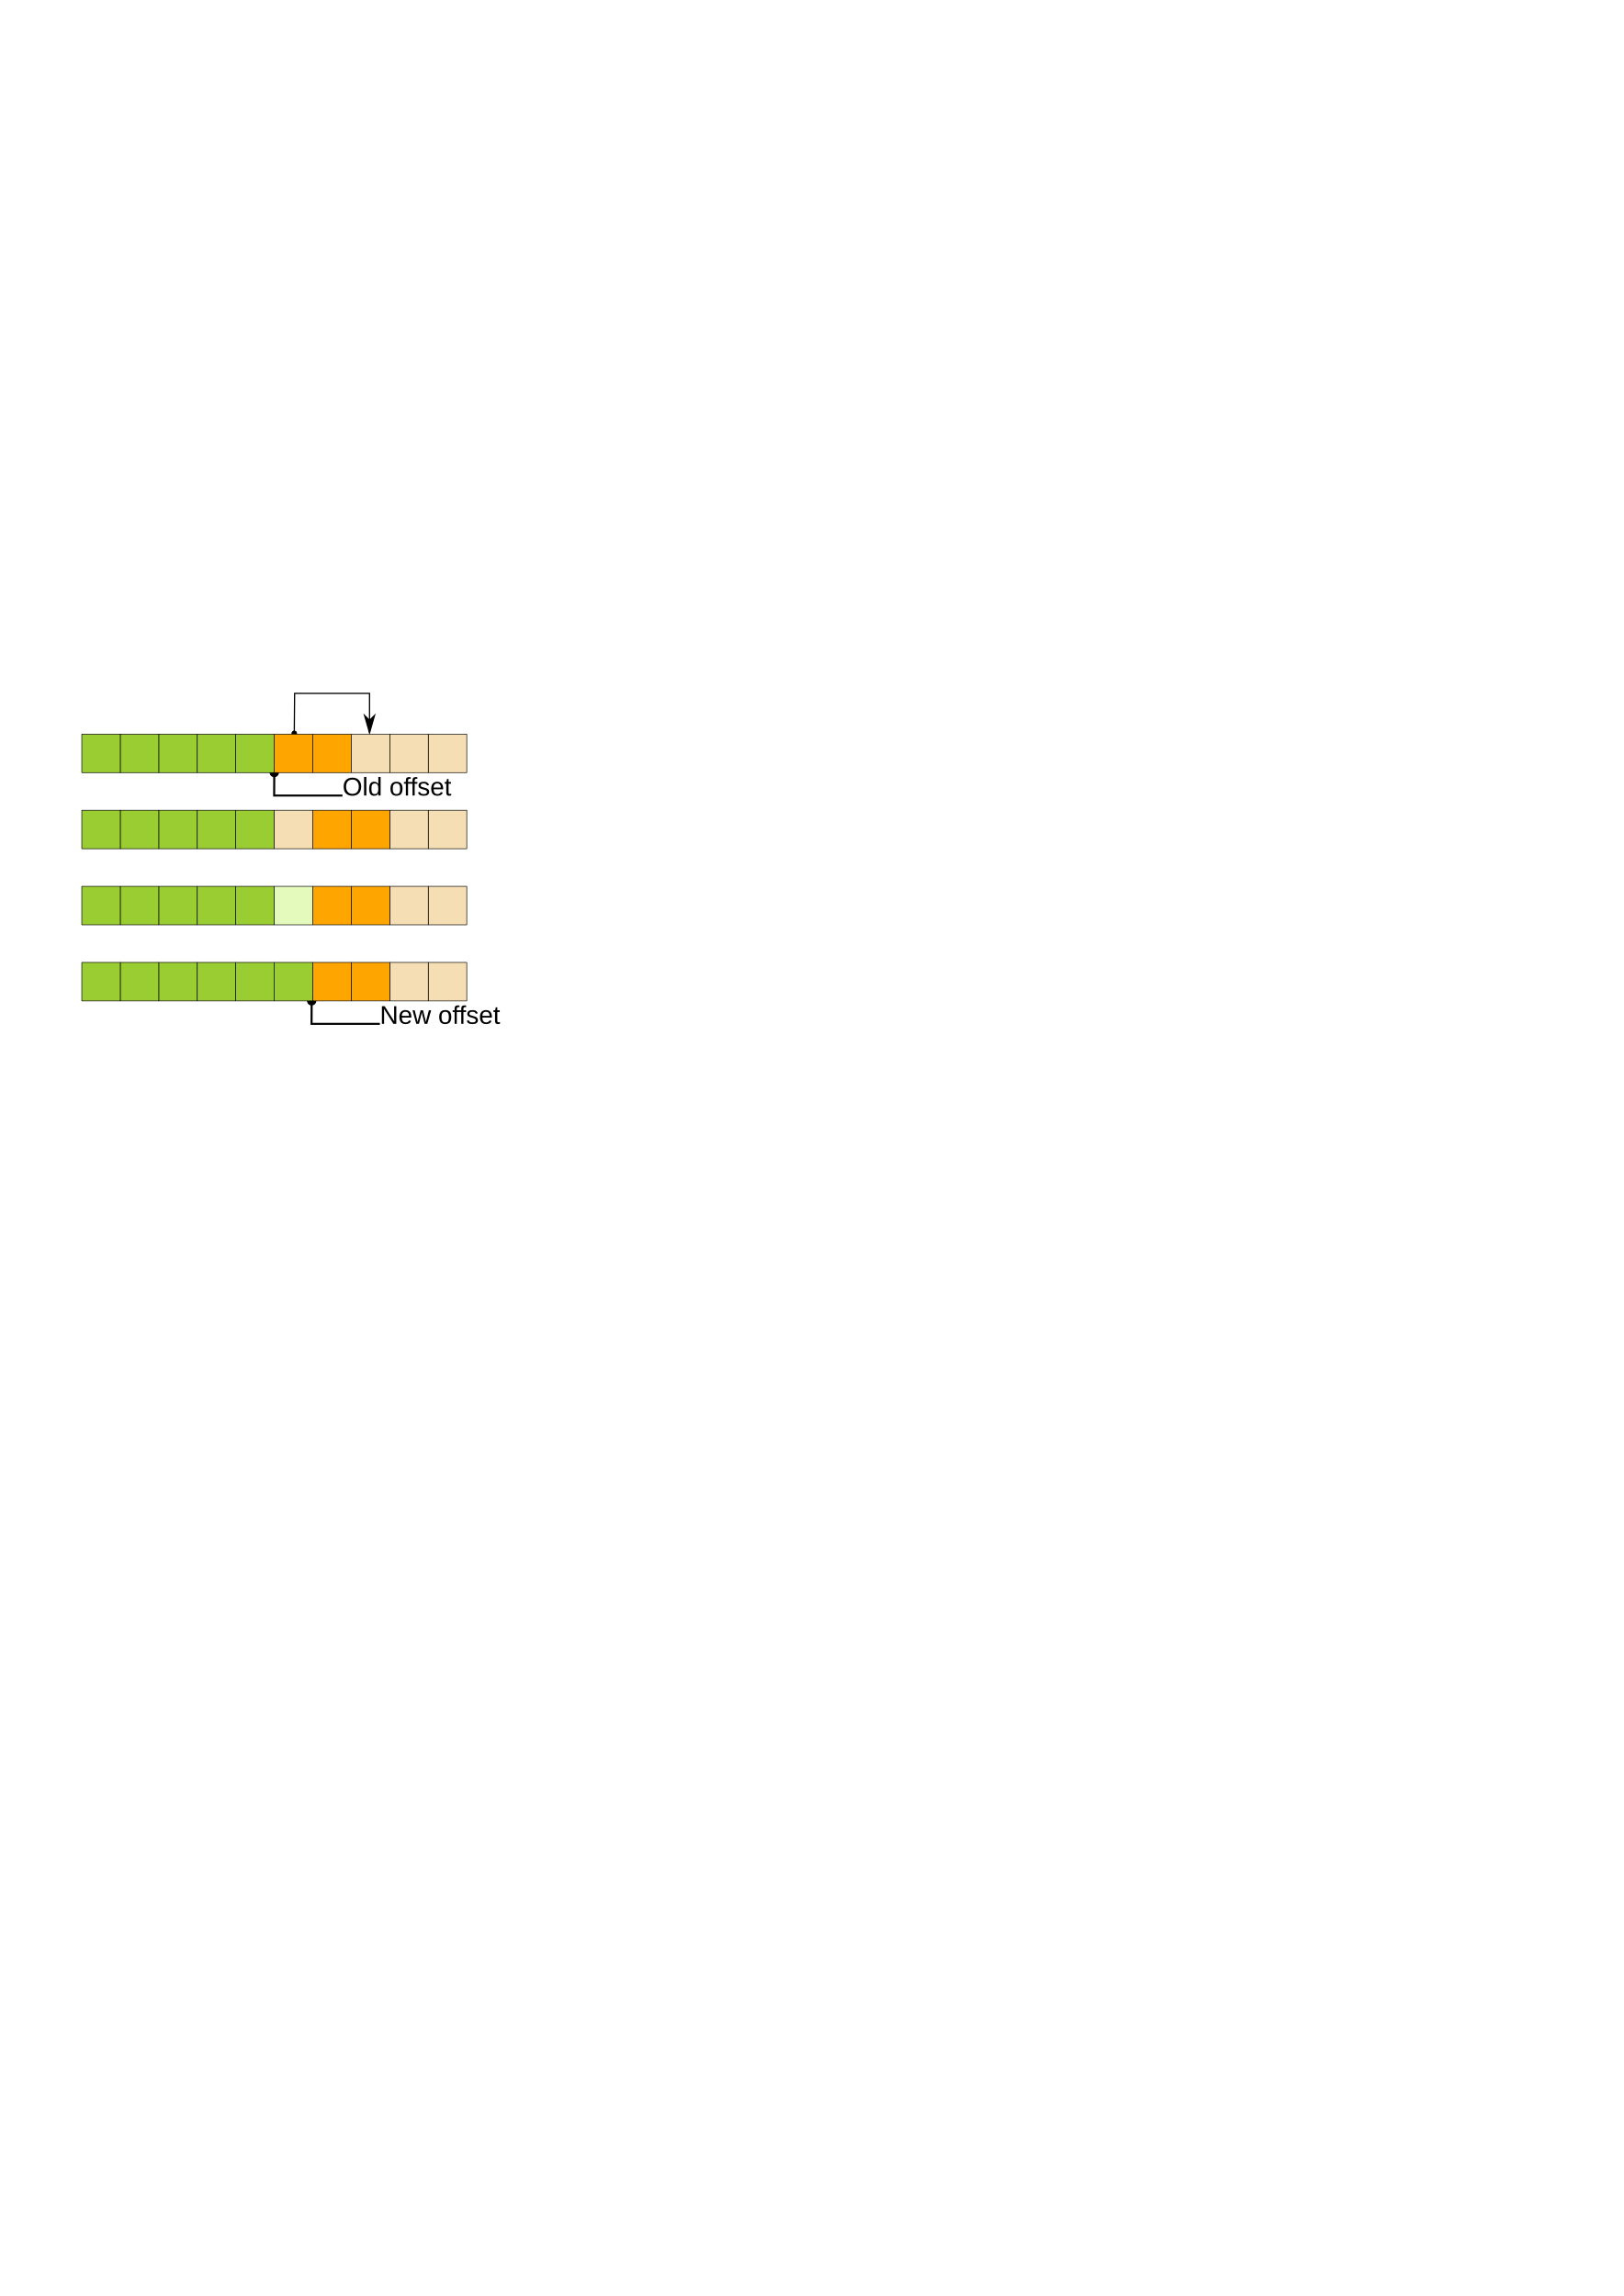
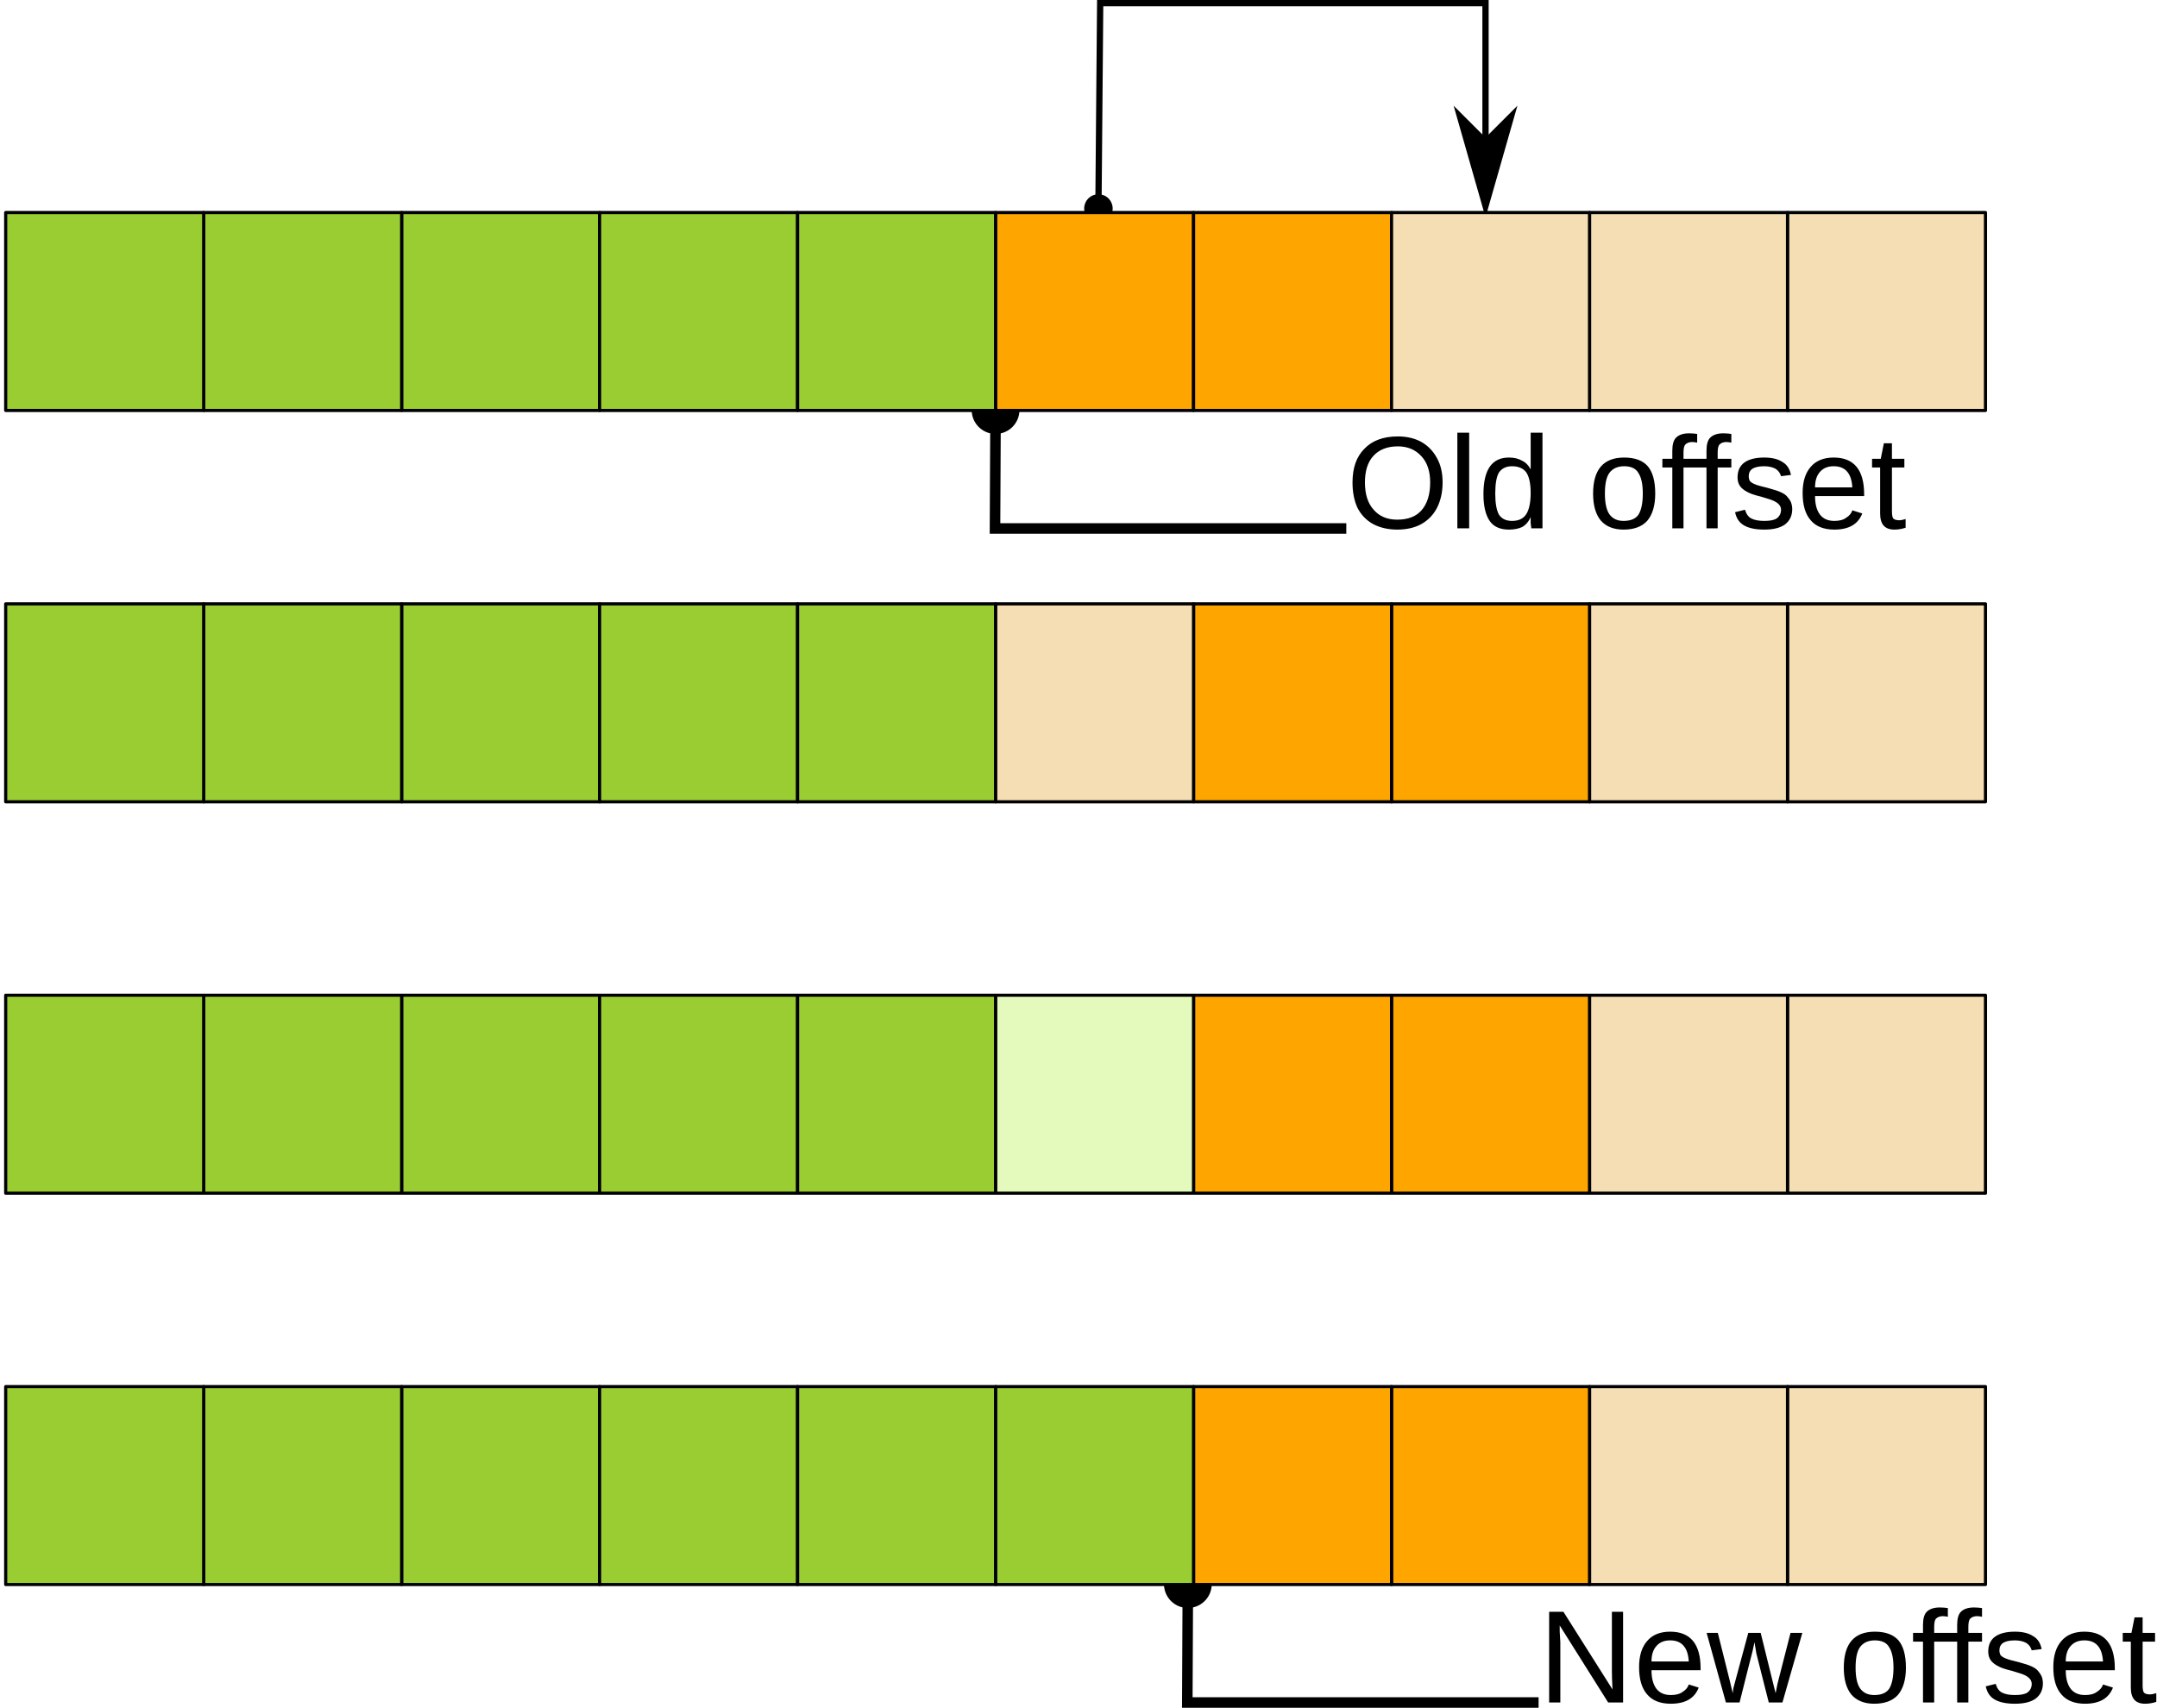
- <svg xmlns="http://www.w3.org/2000/svg" width="210mm" height="297mm" viewBox="0 0 210 297" version="1.1" id="svg8">
+ <svg xmlns="http://www.w3.org/2000/svg" width="54.248mm" height="42.959mm" viewBox="0 0 54.248 42.959" version="1.1" id="svg8">
  <defs id="defs2">
-     <marker style="overflow:visible" id="marker2879" refX="0.0" refY="0.0" orient="auto">
-       <path transform="scale(0.4) translate(7.4, 1)" style="fill-rule:evenodd;stroke:#000000;stroke-width:1pt;stroke-opacity:1;fill:#000000;fill-opacity:1" d="M -2.5,-1.0 C -2.5,1.76 -4.74,4.0 -7.5,4.0 C -10.26,4.0 -12.5,1.76 -12.5,-1.0 C -12.5,-3.76 -10.26,-6.0 -7.5,-6.0 C -4.74,-6.0 -2.5,-3.76 -2.5,-1.0 z " id="path2877" />
+     <marker style="overflow:visible" id="marker2879" refX="0" refY="0" orient="auto">
+       <path transform="matrix(0.4,0,0,0.4,2.96,0.4)" style="fill:#000000;fill-opacity:1;fill-rule:evenodd;stroke:#000000;stroke-width:1pt;stroke-opacity:1" d="m -2.5,-1 c 0,2.76 -2.24,5 -5,5 -2.76,0 -5,-2.24 -5,-5 0,-2.76 2.24,-5 5,-5 2.76,0 5,2.24 5,5 z" id="path2877" />
    </marker>
-     <marker style="overflow:visible" id="marker2827" refX="0.0" refY="0.0" orient="auto">
-       <path transform="scale(0.4) translate(7.4, 1)" style="fill-rule:evenodd;stroke:#000000;stroke-width:1pt;stroke-opacity:1;fill:#000000;fill-opacity:1" d="M -2.5,-1.0 C -2.5,1.76 -4.74,4.0 -7.5,4.0 C -10.26,4.0 -12.5,1.76 -12.5,-1.0 C -12.5,-3.76 -10.26,-6.0 -7.5,-6.0 C -4.74,-6.0 -2.5,-3.76 -2.5,-1.0 z " id="path2825" />
+     <marker style="overflow:visible" id="marker2827" refX="0" refY="0" orient="auto">
+       <path transform="matrix(0.4,0,0,0.4,2.96,0.4)" style="fill:#000000;fill-opacity:1;fill-rule:evenodd;stroke:#000000;stroke-width:1pt;stroke-opacity:1" d="m -2.5,-1 c 0,2.76 -2.24,5 -5,5 -2.76,0 -5,-2.24 -5,-5 0,-2.76 2.24,-5 5,-5 2.76,0 5,2.24 5,5 z" id="path2825" />
    </marker>
-     <marker orient="auto" refY="0.0" refX="0.0" id="DotM" style="overflow:visible">
-       <path id="path1025" d="M -2.5,-1.0 C -2.5,1.76 -4.74,4.0 -7.5,4.0 C -10.26,4.0 -12.5,1.76 -12.5,-1.0 C -12.5,-3.76 -10.26,-6.0 -7.5,-6.0 C -4.74,-6.0 -2.5,-3.76 -2.5,-1.0 z " style="fill-rule:evenodd;stroke:#000000;stroke-width:1pt;stroke-opacity:1;fill:#000000;fill-opacity:1" transform="scale(0.4) translate(7.4, 1)" />
+     <marker orient="auto" refY="0" refX="0" id="DotM" style="overflow:visible">
+       <path id="path1025" d="m -2.5,-1 c 0,2.76 -2.24,5 -5,5 -2.76,0 -5,-2.24 -5,-5 0,-2.76 2.24,-5 5,-5 2.76,0 5,2.24 5,5 z" style="fill:#000000;fill-opacity:1;fill-rule:evenodd;stroke:#000000;stroke-width:1pt;stroke-opacity:1" transform="matrix(0.4,0,0,0.4,2.96,0.4)" />
    </marker>
-     <marker orient="auto" refY="0.0" refX="0.0" id="DotL" style="overflow:visible">
-       <path id="path1022" d="M -2.5,-1.0 C -2.5,1.76 -4.74,4.0 -7.5,4.0 C -10.26,4.0 -12.5,1.76 -12.5,-1.0 C -12.5,-3.76 -10.26,-6.0 -7.5,-6.0 C -4.74,-6.0 -2.5,-3.76 -2.5,-1.0 z " style="fill-rule:evenodd;stroke:#000000;stroke-width:1pt;stroke-opacity:1;fill:#000000;fill-opacity:1" transform="scale(0.8) translate(7.4, 1)" />
+     <marker orient="auto" refY="0" refX="0" id="DotL" style="overflow:visible">
+       <path id="path1022" d="m -2.5,-1 c 0,2.76 -2.24,5 -5,5 -2.76,0 -5,-2.24 -5,-5 0,-2.76 2.24,-5 5,-5 2.76,0 5,2.24 5,5 z" style="fill:#000000;fill-opacity:1;fill-rule:evenodd;stroke:#000000;stroke-width:1pt;stroke-opacity:1" transform="matrix(0.8,0,0,0.8,5.92,0.8)" />
    </marker>
-     <marker orient="auto" refY="0.0" refX="0.0" id="Arrow1Lend" style="overflow:visible;">
-       <path id="path964" d="M 0.0,0.0 L 5.0,-5.0 L -12.5,0.0 L 5.0,5.0 L 0.0,0.0 z " style="fill-rule:evenodd;stroke:#000000;stroke-width:1pt;stroke-opacity:1;fill:#000000;fill-opacity:1" transform="scale(0.8) rotate(180) translate(12.5,0)" />
+     <marker orient="auto" refY="0" refX="0" id="Arrow1Lend" style="overflow:visible">
+       <path id="path964" d="M 0,0 5,-5 -12.5,0 5,5 Z" style="fill:#000000;fill-opacity:1;fill-rule:evenodd;stroke:#000000;stroke-width:1pt;stroke-opacity:1" transform="matrix(-0.8,0,0,-0.8,-10,0)" />
    </marker>
  </defs>
-   <g id="layer1">
+   <g id="layer1" transform="translate(-10.43385,-89.61559)">
    <path id="path2733" d="m 40.308,129.474 -0.014,2.968 h 8.835" style="fill:none;fill-rule:evenodd;stroke:#000000;stroke-width:0.265px;stroke-linecap:butt;stroke-linejoin:miter;stroke-opacity:1;marker-start:url(#marker2827)" />
-     <path style="fill:none;fill-rule:evenodd;stroke:#000000;stroke-width:0.265;stroke-linecap:butt;stroke-linejoin:miter;stroke-opacity:1;stroke-miterlimit:4;stroke-dasharray:none;marker-start:url(#DotM)" d="m 35.472,99.941 -0.014,2.968 h 8.835" id="path2705" />
+     <path style="fill:none;fill-rule:evenodd;stroke:#000000;stroke-width:0.265;stroke-linecap:butt;stroke-linejoin:miter;stroke-miterlimit:4;stroke-dasharray:none;stroke-opacity:1;marker-start:url(#DotM)" d="m 35.472,99.941 -0.014,2.968 h 8.835" id="path2705" />
    <rect y="104.806" x="10.434" height="4.934" width="49.934" id="rect839" style="opacity:1;fill:none;fill-opacity:1;fill-rule:nonzero;stroke:none;stroke-width:0.079;stroke-linecap:round;stroke-linejoin:round;stroke-miterlimit:4;stroke-dasharray:none;stroke-dashoffset:0;stroke-opacity:1" />
    <rect style="opacity:1;fill:#f5deb3;fill-opacity:1;fill-rule:nonzero;stroke:#000000;stroke-width:0.079;stroke-linecap:round;stroke-linejoin:round;stroke-miterlimit:4;stroke-dasharray:none;stroke-dashoffset:0;stroke-opacity:1" id="rect841" width="4.979" height="4.979" x="55.389" y="104.806" />
    <rect y="104.806" x="20.535" height="4.979" width="4.979" id="rect843" style="opacity:1;fill:#9acd32;fill-opacity:1;fill-rule:nonzero;stroke:#000000;stroke-width:0.079;stroke-linecap:round;stroke-linejoin:round;stroke-miterlimit:4;stroke-dasharray:none;stroke-dashoffset:0;stroke-opacity:1" />
    <rect style="opacity:1;fill:#9acd32;fill-opacity:1;fill-rule:nonzero;stroke:#000000;stroke-width:0.079;stroke-linecap:round;stroke-linejoin:round;stroke-miterlimit:4;stroke-dasharray:none;stroke-dashoffset:0;stroke-opacity:1" id="rect845" width="4.979" height="4.979" x="25.514" y="104.806" />
    <rect y="104.806" x="50.41" height="4.979" width="4.979" id="rect847" style="opacity:1;fill:#f5deb3;fill-opacity:1;fill-rule:nonzero;stroke:#000000;stroke-width:0.079;stroke-linecap:round;stroke-linejoin:round;stroke-miterlimit:4;stroke-dasharray:none;stroke-dashoffset:0;stroke-opacity:1" />
    <rect style="opacity:1;fill:#9acd32;fill-opacity:1;fill-rule:nonzero;stroke:#000000;stroke-width:0.079;stroke-linecap:round;stroke-linejoin:round;stroke-miterlimit:4;stroke-dasharray:none;stroke-dashoffset:0;stroke-opacity:1" id="rect849" width="4.979" height="4.979" x="15.556" y="104.806" />
    <rect y="104.806" x="45.431" height="4.979" width="4.979" id="rect851" style="opacity:1;fill:#ffa500;fill-opacity:1;fill-rule:nonzero;stroke:#000000;stroke-width:0.079;stroke-linecap:round;stroke-linejoin:round;stroke-miterlimit:4;stroke-dasharray:none;stroke-dashoffset:0;stroke-opacity:1" />
    <rect style="opacity:1;fill:#ffa500;fill-opacity:1;fill-rule:nonzero;stroke:#000000;stroke-width:0.079;stroke-linecap:round;stroke-linejoin:round;stroke-miterlimit:4;stroke-dasharray:none;stroke-dashoffset:0;stroke-opacity:1" id="rect853" width="4.979" height="4.979" x="40.452" y="104.806" />
    <rect y="104.806" x="35.472" height="4.979" width="4.979" id="rect855" style="opacity:1;fill:#f5deb3;fill-opacity:1;fill-rule:nonzero;stroke:#000000;stroke-width:0.079;stroke-linecap:round;stroke-linejoin:round;stroke-miterlimit:4;stroke-dasharray:none;stroke-dashoffset:0;stroke-opacity:1" />
    <rect style="opacity:1;fill:#9acd32;fill-opacity:1;fill-rule:nonzero;stroke:#000000;stroke-width:0.079;stroke-linecap:round;stroke-linejoin:round;stroke-miterlimit:4;stroke-dasharray:none;stroke-dashoffset:0;stroke-opacity:1" id="rect857" width="4.979" height="4.979" x="30.493" y="104.806" />
    <rect y="104.806" x="10.577" height="4.979" width="4.979" id="rect859" style="opacity:1;fill:#9acd32;fill-opacity:1;fill-rule:nonzero;stroke:#000000;stroke-width:0.079;stroke-linecap:round;stroke-linejoin:round;stroke-miterlimit:4;stroke-dasharray:none;stroke-dashoffset:0;stroke-opacity:1" />
    <rect style="opacity:1;fill:none;fill-opacity:1;fill-rule:nonzero;stroke:none;stroke-width:0.079;stroke-linecap:round;stroke-linejoin:round;stroke-miterlimit:4;stroke-dasharray:none;stroke-dashoffset:0;stroke-opacity:1" id="rect861" width="49.934" height="4.934" x="10.434" y="114.651" />
    <rect y="114.651" x="55.389" height="4.979" width="4.979" id="rect863" style="opacity:1;fill:#f5deb3;fill-opacity:1;fill-rule:nonzero;stroke:#000000;stroke-width:0.079;stroke-linecap:round;stroke-linejoin:round;stroke-miterlimit:4;stroke-dasharray:none;stroke-dashoffset:0;stroke-opacity:1" />
    <rect style="opacity:1;fill:#9acd32;fill-opacity:1;fill-rule:nonzero;stroke:#000000;stroke-width:0.079;stroke-linecap:round;stroke-linejoin:round;stroke-miterlimit:4;stroke-dasharray:none;stroke-dashoffset:0;stroke-opacity:1" id="rect865" width="4.979" height="4.979" x="20.535" y="114.651" />
    <rect y="114.651" x="25.514" height="4.979" width="4.979" id="rect867" style="opacity:1;fill:#9acd32;fill-opacity:1;fill-rule:nonzero;stroke:#000000;stroke-width:0.079;stroke-linecap:round;stroke-linejoin:round;stroke-miterlimit:4;stroke-dasharray:none;stroke-dashoffset:0;stroke-opacity:1" />
    <rect style="opacity:1;fill:#f5deb3;fill-opacity:1;fill-rule:nonzero;stroke:#000000;stroke-width:0.079;stroke-linecap:round;stroke-linejoin:round;stroke-miterlimit:4;stroke-dasharray:none;stroke-dashoffset:0;stroke-opacity:1" id="rect869" width="4.979" height="4.979" x="50.41" y="114.651" />
    <rect y="114.651" x="15.556" height="4.979" width="4.979" id="rect871" style="opacity:1;fill:#9acd32;fill-opacity:1;fill-rule:nonzero;stroke:#000000;stroke-width:0.079;stroke-linecap:round;stroke-linejoin:round;stroke-miterlimit:4;stroke-dasharray:none;stroke-dashoffset:0;stroke-opacity:1" />
    <rect style="opacity:1;fill:#ffa500;fill-opacity:1;fill-rule:nonzero;stroke:#000000;stroke-width:0.079;stroke-linecap:round;stroke-linejoin:round;stroke-miterlimit:4;stroke-dasharray:none;stroke-dashoffset:0;stroke-opacity:1" id="rect873" width="4.979" height="4.979" x="45.431" y="114.651" />
    <rect y="114.651" x="40.452" height="4.979" width="4.979" id="rect875" style="opacity:1;fill:#ffa500;fill-opacity:1;fill-rule:nonzero;stroke:#000000;stroke-width:0.079;stroke-linecap:round;stroke-linejoin:round;stroke-miterlimit:4;stroke-dasharray:none;stroke-dashoffset:0;stroke-opacity:1" />
    <rect style="opacity:1;fill:#e4f9bc;fill-opacity:1;fill-rule:nonzero;stroke:#000000;stroke-width:0.079;stroke-linecap:round;stroke-linejoin:round;stroke-miterlimit:4;stroke-dasharray:none;stroke-dashoffset:0;stroke-opacity:1" id="rect877" width="4.979" height="4.979" x="35.472" y="114.651" />
    <rect y="114.651" x="30.493" height="4.979" width="4.979" id="rect879" style="opacity:1;fill:#9acd32;fill-opacity:1;fill-rule:nonzero;stroke:#000000;stroke-width:0.079;stroke-linecap:round;stroke-linejoin:round;stroke-miterlimit:4;stroke-dasharray:none;stroke-dashoffset:0;stroke-opacity:1" />
    <rect style="opacity:1;fill:#9acd32;fill-opacity:1;fill-rule:nonzero;stroke:#000000;stroke-width:0.079;stroke-linecap:round;stroke-linejoin:round;stroke-miterlimit:4;stroke-dasharray:none;stroke-dashoffset:0;stroke-opacity:1" id="rect881" width="4.979" height="4.979" x="10.577" y="114.651" />
    <rect y="124.495" x="10.434" height="4.934" width="49.934" id="rect883" style="opacity:1;fill:none;fill-opacity:1;fill-rule:nonzero;stroke:none;stroke-width:0.079;stroke-linecap:round;stroke-linejoin:round;stroke-miterlimit:4;stroke-dasharray:none;stroke-dashoffset:0;stroke-opacity:1" />
    <rect style="opacity:1;fill:#f5deb3;fill-opacity:1;fill-rule:nonzero;stroke:#000000;stroke-width:0.079;stroke-linecap:round;stroke-linejoin:round;stroke-miterlimit:4;stroke-dasharray:none;stroke-dashoffset:0;stroke-opacity:1" id="rect885" width="4.979" height="4.979" x="55.389" y="124.495" />
    <rect y="124.495" x="20.535" height="4.979" width="4.979" id="rect887" style="opacity:1;fill:#9acd32;fill-opacity:1;fill-rule:nonzero;stroke:#000000;stroke-width:0.079;stroke-linecap:round;stroke-linejoin:round;stroke-miterlimit:4;stroke-dasharray:none;stroke-dashoffset:0;stroke-opacity:1" />
    <rect style="opacity:1;fill:#9acd32;fill-opacity:1;fill-rule:nonzero;stroke:#000000;stroke-width:0.079;stroke-linecap:round;stroke-linejoin:round;stroke-miterlimit:4;stroke-dasharray:none;stroke-dashoffset:0;stroke-opacity:1" id="rect889" width="4.979" height="4.979" x="25.514" y="124.495" />
    <rect y="124.495" x="50.41" height="4.979" width="4.979" id="rect891" style="opacity:1;fill:#f5deb3;fill-opacity:1;fill-rule:nonzero;stroke:#000000;stroke-width:0.079;stroke-linecap:round;stroke-linejoin:round;stroke-miterlimit:4;stroke-dasharray:none;stroke-dashoffset:0;stroke-opacity:1" />
    <rect style="opacity:1;fill:#9acd32;fill-opacity:1;fill-rule:nonzero;stroke:#000000;stroke-width:0.079;stroke-linecap:round;stroke-linejoin:round;stroke-miterlimit:4;stroke-dasharray:none;stroke-dashoffset:0;stroke-opacity:1" id="rect893" width="4.979" height="4.979" x="15.556" y="124.495" />
    <rect y="124.495" x="45.431" height="4.979" width="4.979" id="rect895" style="opacity:1;fill:#ffa500;fill-opacity:1;fill-rule:nonzero;stroke:#000000;stroke-width:0.079;stroke-linecap:round;stroke-linejoin:round;stroke-miterlimit:4;stroke-dasharray:none;stroke-dashoffset:0;stroke-opacity:1" />
    <rect style="opacity:1;fill:#ffa500;fill-opacity:1;fill-rule:nonzero;stroke:#000000;stroke-width:0.079;stroke-linecap:round;stroke-linejoin:round;stroke-miterlimit:4;stroke-dasharray:none;stroke-dashoffset:0;stroke-opacity:1" id="rect897" width="4.979" height="4.979" x="40.452" y="124.495" />
    <rect y="124.495" x="35.472" height="4.979" width="4.979" id="rect899" style="opacity:1;fill:#9acd32;fill-opacity:1;fill-rule:nonzero;stroke:#000000;stroke-width:0.079;stroke-linecap:round;stroke-linejoin:round;stroke-miterlimit:4;stroke-dasharray:none;stroke-dashoffset:0;stroke-opacity:1" />
    <rect style="opacity:1;fill:#9acd32;fill-opacity:1;fill-rule:nonzero;stroke:#000000;stroke-width:0.079;stroke-linecap:round;stroke-linejoin:round;stroke-miterlimit:4;stroke-dasharray:none;stroke-dashoffset:0;stroke-opacity:1" id="rect901" width="4.979" height="4.979" x="30.493" y="124.495" />
    <rect y="124.495" x="10.577" height="4.979" width="4.979" id="rect903" style="opacity:1;fill:#9acd32;fill-opacity:1;fill-rule:nonzero;stroke:#000000;stroke-width:0.079;stroke-linecap:round;stroke-linejoin:round;stroke-miterlimit:4;stroke-dasharray:none;stroke-dashoffset:0;stroke-opacity:1" />
    <path style="fill:none;fill-rule:evenodd;stroke:#000000;stroke-width:0.158;stroke-linecap:butt;stroke-linejoin:miter;stroke-miterlimit:4;stroke-dasharray:none;stroke-opacity:1;marker-start:url(#marker2879);marker-end:url(#Arrow1Lend)" d="m 38.059,94.853 0.044,-5.159 h 9.691 v 5.082" id="path959" />
    <rect style="opacity:1;fill:none;fill-opacity:1;fill-rule:nonzero;stroke:none;stroke-width:0.079;stroke-linecap:round;stroke-linejoin:round;stroke-miterlimit:4;stroke-dasharray:none;stroke-dashoffset:0;stroke-opacity:1" id="rect815" width="49.934" height="4.934" x="10.434" y="94.962" />
    <rect y="94.962" x="55.389" height="4.979" width="4.979" id="rect817" style="opacity:1;fill:#f5deb3;fill-opacity:1;fill-rule:nonzero;stroke:#000000;stroke-width:0.079;stroke-linecap:round;stroke-linejoin:round;stroke-miterlimit:4;stroke-dasharray:none;stroke-dashoffset:0;stroke-opacity:1" />
    <rect style="opacity:1;fill:#9acd32;fill-opacity:1;fill-rule:nonzero;stroke:#000000;stroke-width:0.079;stroke-linecap:round;stroke-linejoin:round;stroke-miterlimit:4;stroke-dasharray:none;stroke-dashoffset:0;stroke-opacity:1" id="rect819" width="4.979" height="4.979" x="20.535" y="94.962" />
    <rect y="94.962" x="25.514" height="4.979" width="4.979" id="rect821" style="opacity:1;fill:#9acd32;fill-opacity:1;fill-rule:nonzero;stroke:#000000;stroke-width:0.079;stroke-linecap:round;stroke-linejoin:round;stroke-miterlimit:4;stroke-dasharray:none;stroke-dashoffset:0;stroke-opacity:1" />
    <rect style="opacity:1;fill:#f5deb3;fill-opacity:1;fill-rule:nonzero;stroke:#000000;stroke-width:0.079;stroke-linecap:round;stroke-linejoin:round;stroke-miterlimit:4;stroke-dasharray:none;stroke-dashoffset:0;stroke-opacity:1" id="rect823" width="4.979" height="4.979" x="50.41" y="94.962" />
    <rect y="94.962" x="15.556" height="4.979" width="4.979" id="rect825" style="opacity:1;fill:#9acd32;fill-opacity:1;fill-rule:nonzero;stroke:#000000;stroke-width:0.079;stroke-linecap:round;stroke-linejoin:round;stroke-miterlimit:4;stroke-dasharray:none;stroke-dashoffset:0;stroke-opacity:1" />
    <rect style="opacity:1;fill:#ffa500;fill-opacity:1;fill-rule:nonzero;stroke:#000000;stroke-width:0.079;stroke-linecap:round;stroke-linejoin:round;stroke-miterlimit:4;stroke-dasharray:none;stroke-dashoffset:0;stroke-opacity:1" id="rect827" width="4.979" height="4.979" x="35.472" y="94.962" />
    <rect y="94.962" x="40.452" height="4.979" width="4.979" id="rect829" style="opacity:1;fill:#ffa500;fill-opacity:1;fill-rule:nonzero;stroke:#000000;stroke-width:0.079;stroke-linecap:round;stroke-linejoin:round;stroke-miterlimit:4;stroke-dasharray:none;stroke-dashoffset:0;stroke-opacity:1" />
    <rect style="opacity:1;fill:#f5deb3;fill-opacity:1;fill-rule:nonzero;stroke:#000000;stroke-width:0.079;stroke-linecap:round;stroke-linejoin:round;stroke-miterlimit:4;stroke-dasharray:none;stroke-dashoffset:0;stroke-opacity:1" id="rect831" width="4.979" height="4.979" x="45.431" y="94.962" />
    <rect y="94.962" x="30.493" height="4.979" width="4.979" id="rect833" style="opacity:1;fill:#9acd32;fill-opacity:1;fill-rule:nonzero;stroke:#000000;stroke-width:0.079;stroke-linecap:round;stroke-linejoin:round;stroke-miterlimit:4;stroke-dasharray:none;stroke-dashoffset:0;stroke-opacity:1" />
    <rect style="opacity:1;fill:#9acd32;fill-opacity:1;fill-rule:nonzero;stroke:#000000;stroke-width:0.079;stroke-linecap:round;stroke-linejoin:round;stroke-miterlimit:4;stroke-dasharray:none;stroke-dashoffset:0;stroke-opacity:1" id="rect837" width="4.979" height="4.979" x="10.577" y="94.962" />
-     <path style="fill:none;fill-rule:evenodd;stroke:#000000;stroke-width:0.079;stroke-linecap:butt;stroke-linejoin:miter;stroke-opacity:1;stroke-miterlimit:4;stroke-dasharray:none" d="m 35.329,99.941 h 0.143 -0.143" id="path2701" />
+     <path style="fill:none;fill-rule:evenodd;stroke:#000000;stroke-width:0.079;stroke-linecap:butt;stroke-linejoin:miter;stroke-miterlimit:4;stroke-dasharray:none;stroke-opacity:1" d="m 35.329,99.941 h 0.143 -0.143" id="path2701" />
    <text xml:space="preserve" style="font-style:normal;font-variant:normal;font-weight:normal;font-stretch:normal;font-size:3.307px;line-height:27.654px;font-family:Arial;-inkscape-font-specification:Arial;letter-spacing:0px;word-spacing:0px;fill:#000000;fill-opacity:1;stroke:none;stroke-width:0.265px;stroke-linecap:butt;stroke-linejoin:miter;stroke-opacity:1" x="44.294" y="102.909" id="text2731">
      <tspan id="tspan2729" x="44.294" y="102.909" style="stroke-width:0.265px">Old offset</tspan>
    </text>
    <text id="text2737" y="132.442" x="49.13" style="font-style:normal;font-variant:normal;font-weight:normal;font-stretch:normal;font-size:3.307px;line-height:27.654px;font-family:Arial;-inkscape-font-specification:Arial;letter-spacing:0px;word-spacing:0px;fill:#000000;fill-opacity:1;stroke:none;stroke-width:0.265px;stroke-linecap:butt;stroke-linejoin:miter;stroke-opacity:1" xml:space="preserve">
      <tspan style="stroke-width:0.265px" y="132.442" x="49.13" id="tspan2735">New offset</tspan>
    </text>
  </g>
</svg>
